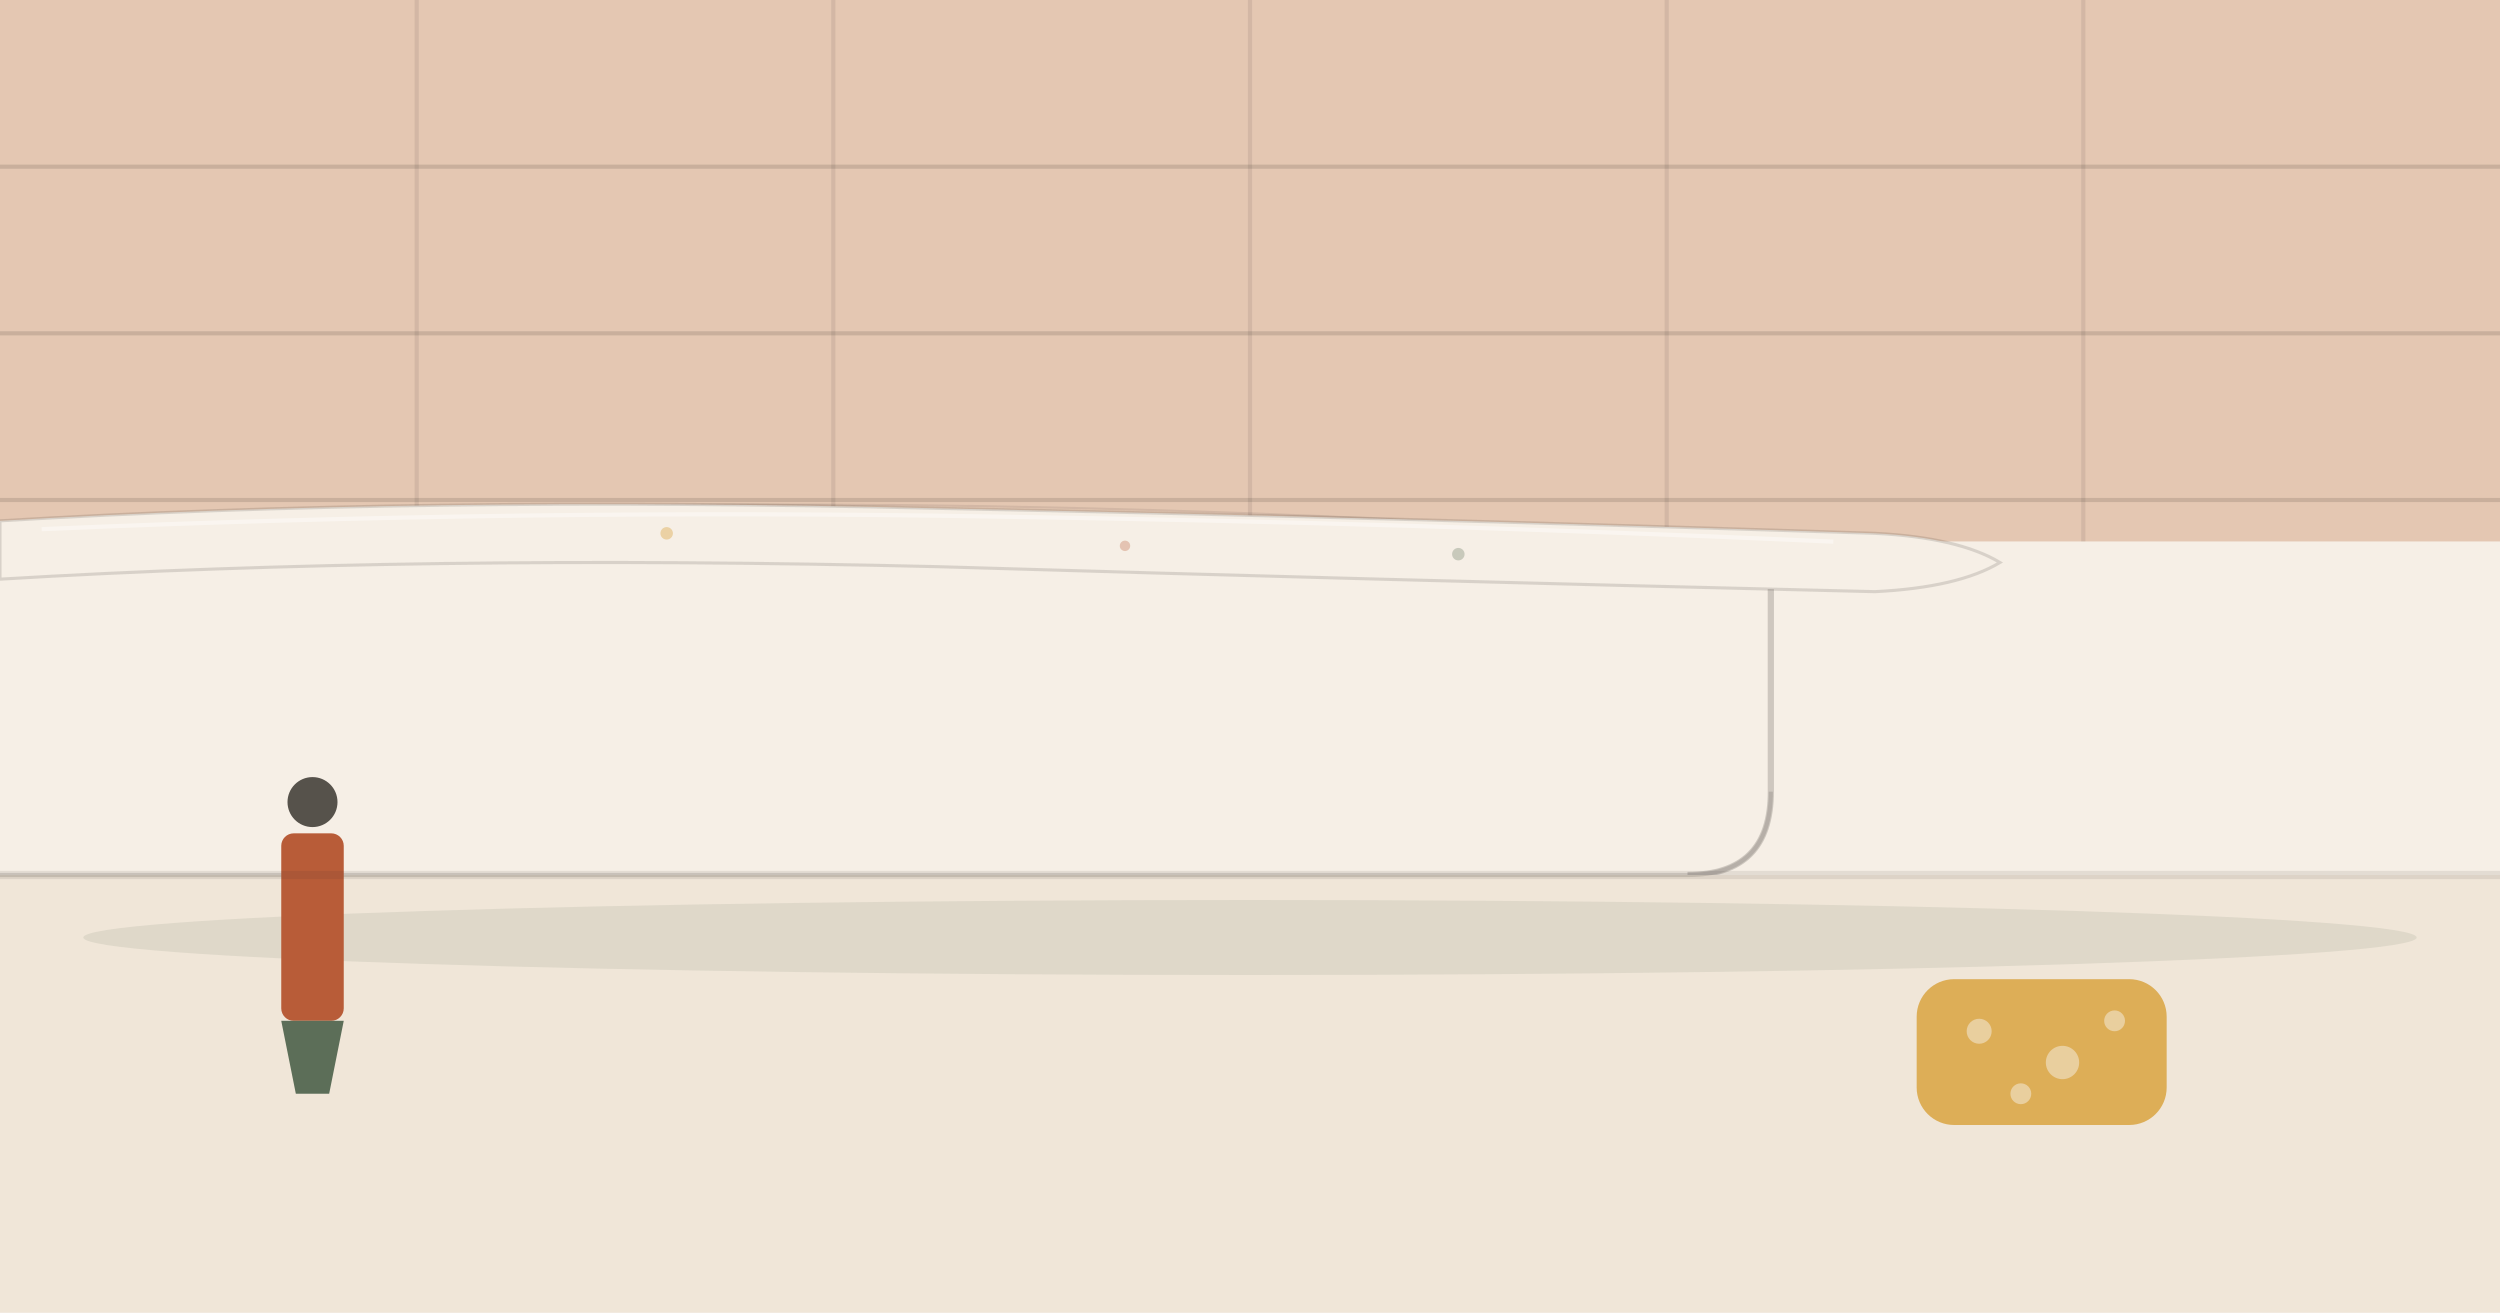
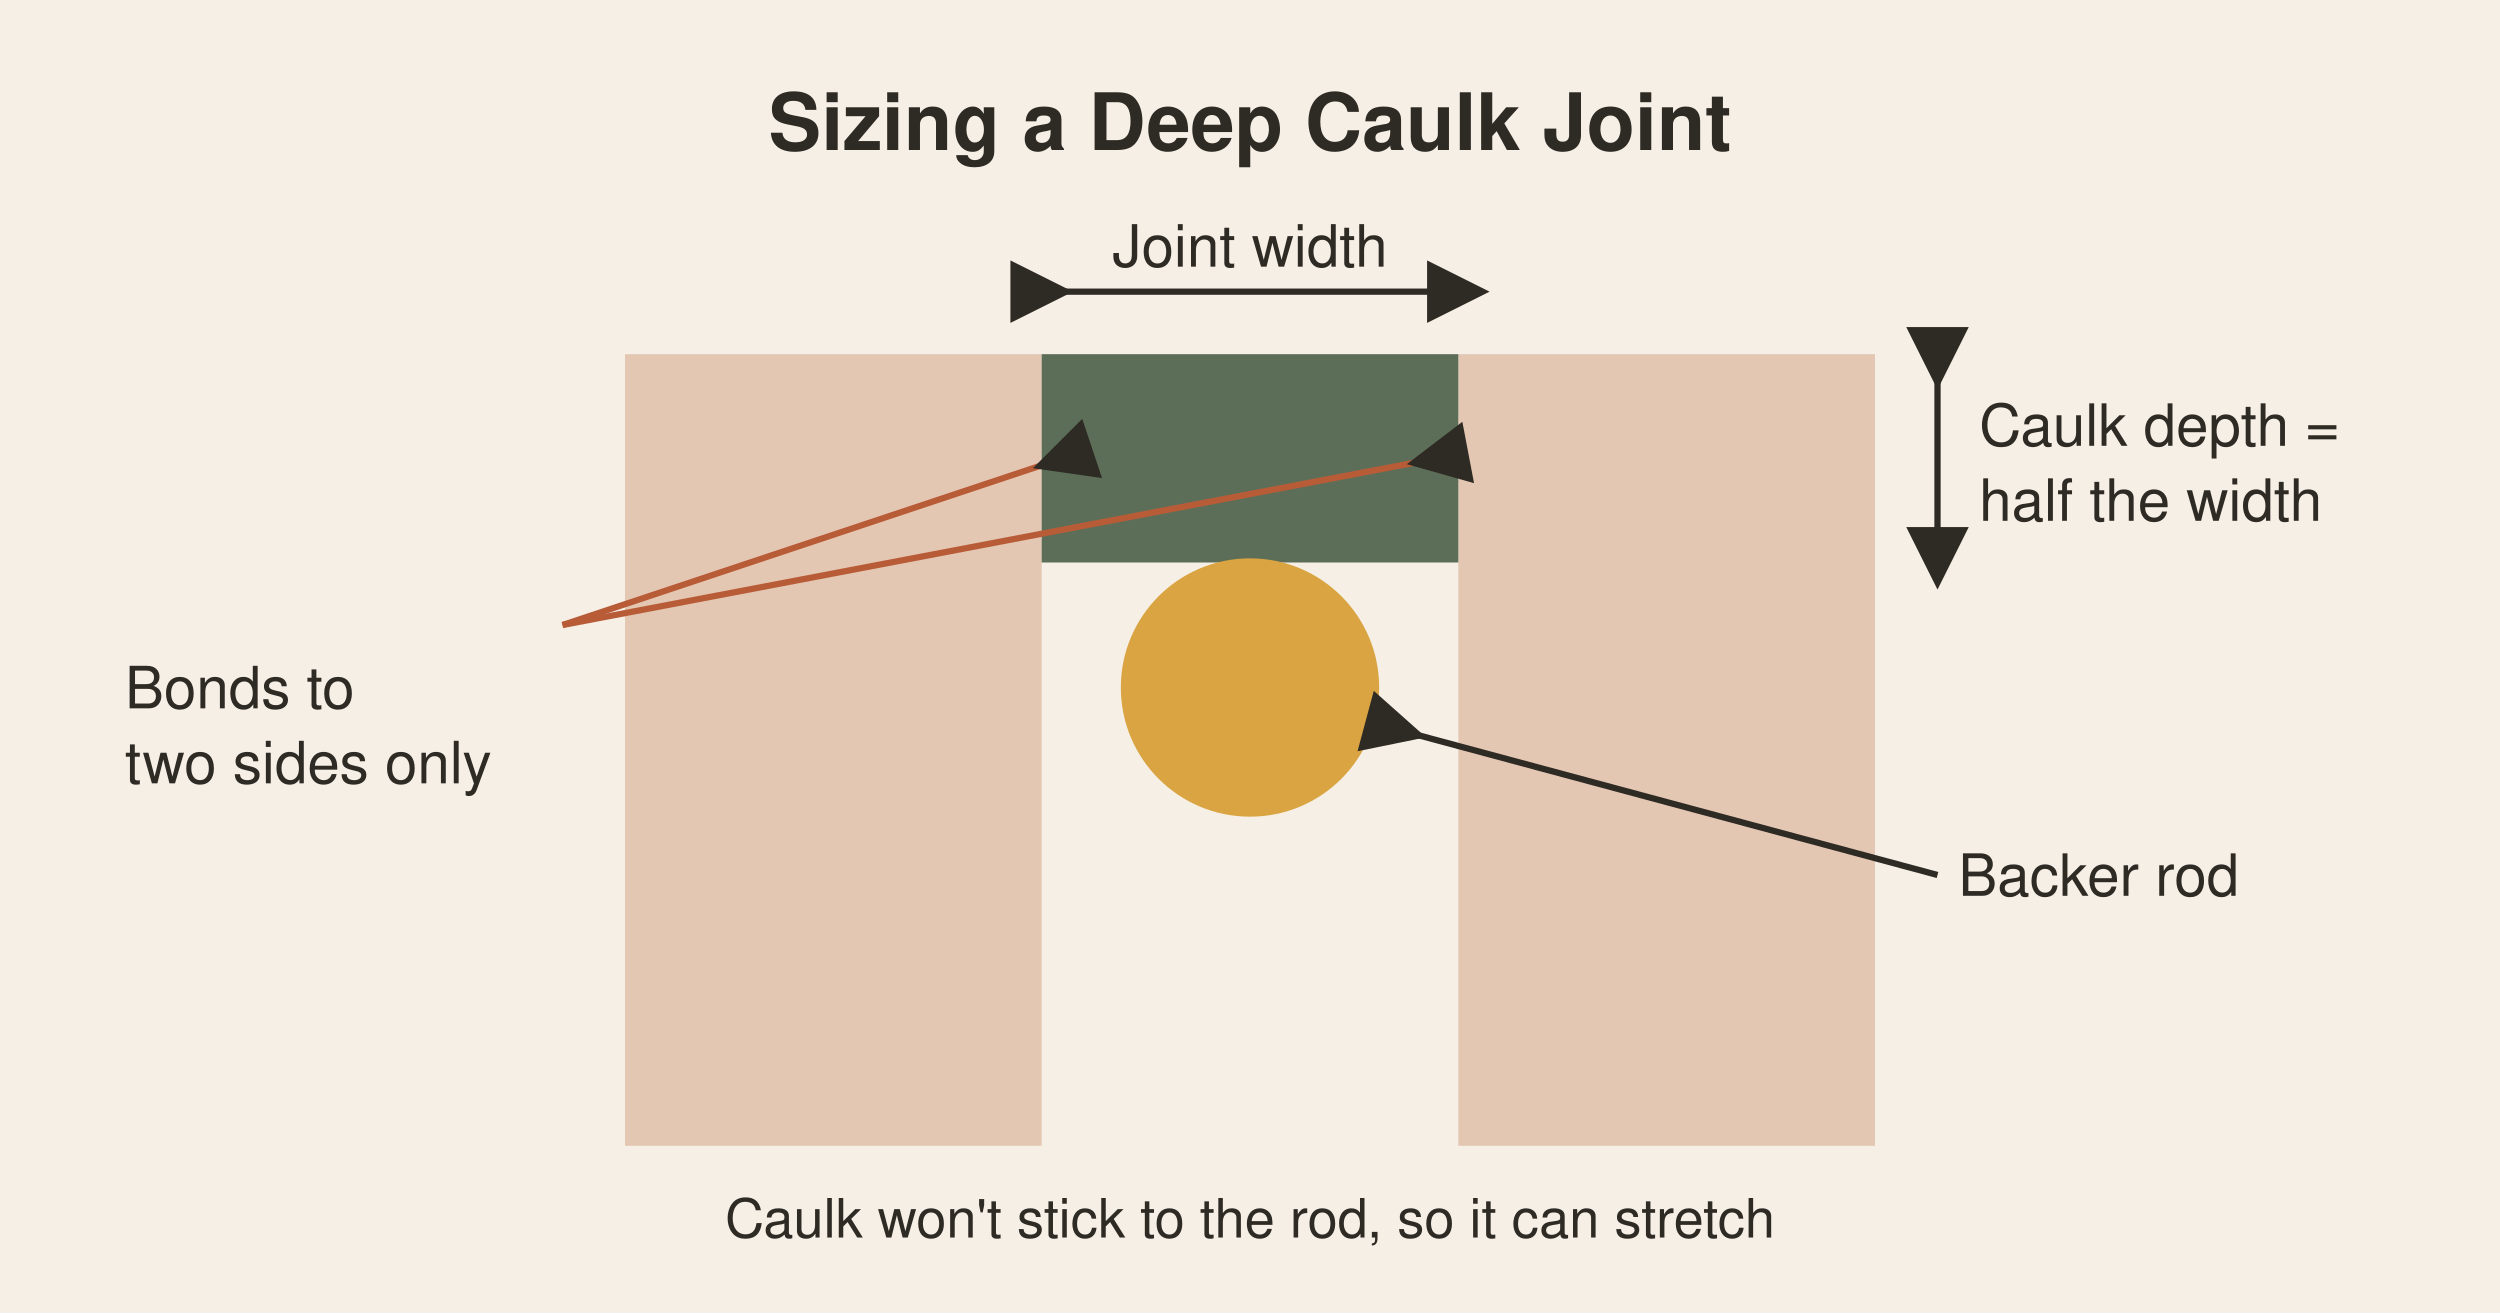
<svg xmlns="http://www.w3.org/2000/svg" viewBox="0 0 1200 630">
  <rect width="1200" height="630" fill="#F6EFE6" />
-   <circle cx="1080" cy="90" r="60" fill="#E4C7B2" opacity="0.5" />
-   <circle cx="100" cy="540" r="80" fill="#D9A441" opacity="0.25" />
-   <circle cx="1120" cy="560" r="40" fill="#5C6E58" opacity="0.3" />
-   <rect x="0" y="0" width="1200" height="260" fill="#E4C7B2" />
-   <line x1="0" y1="80" x2="1200" y2="80" stroke="#2E2A24" stroke-width="2" opacity="0.15" />
-   <line x1="0" y1="160" x2="1200" y2="160" stroke="#2E2A24" stroke-width="2" opacity="0.15" />
-   <line x1="0" y1="240" x2="1200" y2="240" stroke="#2E2A24" stroke-width="2" opacity="0.15" />
-   <line x1="200" y1="0" x2="200" y2="260" stroke="#2E2A24" stroke-width="2" opacity="0.1" />
-   <line x1="400" y1="0" x2="400" y2="260" stroke="#2E2A24" stroke-width="2" opacity="0.1" />
-   <line x1="600" y1="0" x2="600" y2="260" stroke="#2E2A24" stroke-width="2" opacity="0.1" />
-   <line x1="800" y1="0" x2="800" y2="260" stroke="#2E2A24" stroke-width="2" opacity="0.1" />
-   <line x1="1000" y1="0" x2="1000" y2="260" stroke="#2E2A24" stroke-width="2" opacity="0.1" />
-   <path d="M 0 260 L 0 630 L 1200 630 L 1200 260 L 900 260 Q 850 260 850 310 L 850 380 Q 850 420 810 420 L 0 420 Z" fill="#F6EFE6" />
-   <path d="M 850 260 Q 850 260 850 310 L 850 380 Q 850 420 810 420" fill="none" stroke="#2E2A24" stroke-width="3" opacity="0.2" />
-   <rect x="0" y="420" width="1200" height="210" fill="#F0E6D8" />
-   <path d="M 0 420 L 810 420 Q 850 420 850 380" fill="none" stroke="#2E2A24" stroke-width="2" opacity="0.15" />
-   <path d="M 200 245 Q 500 235 850 260" fill="none" stroke="#2E2A24" stroke-width="1" opacity="0.1" />
-   <path d="M 0 258 Q 300 244 600 250 Q 750 253 900 258 L 900 278 Q 750 273 600 270 Q 300 264 0 278 Z" fill="#F6EFE6" stroke="#D9A441" stroke-width="0" />
-   <path d="M 0 250 Q 200 238 450 244 Q 650 248 900 256 Q 940 258 960 270 Q 940 282 900 284 Q 650 278 450 272 Q 200 266 0 278 Z" fill="#F6EFE6" />
-   <path d="M 0 250 Q 200 238 450 244 Q 650 248 900 256 Q 940 258 960 270 Q 940 282 900 284 Q 650 278 450 272 Q 200 266 0 278 Z" fill="none" stroke="#2E2A24" stroke-width="1.5" opacity="0.15" />
-   <path d="M 20 254 Q 250 244 480 248 Q 680 251 880 260" fill="none" stroke="#FFFFFF" stroke-width="2" opacity="0.4" />
-   <ellipse cx="600" cy="450" rx="560" ry="18" fill="#5C6E58" opacity="0.12" />
-   <g transform="translate(980, 500)">
-     <rect x="-60" y="-30" width="120" height="70" rx="18" fill="#D9A441" opacity="0.85" />
-     <circle cx="-30" cy="-5" r="6" fill="#F6EFE6" opacity="0.5" />
-     <circle cx="10" cy="10" r="8" fill="#F6EFE6" opacity="0.5" />
-     <circle cx="35" cy="-10" r="5" fill="#F6EFE6" opacity="0.5" />
-     <circle cx="-10" cy="25" r="5" fill="#F6EFE6" opacity="0.5" />
-   </g>
-   <g transform="translate(150, 470)">
-     <rect x="-15" y="-70" width="30" height="90" rx="6" fill="#B85C38" />
-     <path d="M -15 20 L 15 20 L 8 55 L -8 55 Z" fill="#5C6E58" />
-     <circle cx="0" cy="-85" r="12" fill="#2E2A24" opacity="0.8" />
-   </g>
-   <circle cx="320" cy="256" r="3" fill="#D9A441" opacity="0.4" />
-   <circle cx="540" cy="262" r="2.5" fill="#B85C38" opacity="0.3" />
-   <circle cx="700" cy="266" r="3" fill="#5C6E58" opacity="0.3" />
-   <rect x="0" y="418" width="1200" height="4" fill="#2E2A24" opacity="0.1" />
+   <defs>
+     <marker id="a" markerWidth="10" markerHeight="10" refX="5" refY="5" orient="auto">
+       <path d="M0,0 L10,5 L0,10 z" fill="#2E2A24" />
+     </marker>
+   </defs>
+   <text x="600" y="72" font-family="Helvetica, Arial, sans-serif" font-size="38" font-weight="bold" fill="#2E2A24" text-anchor="middle">Sizing a Deep Caulk Joint</text>
+   <rect x="300" y="170" width="200" height="380" fill="#E4C7B2" />
+   <rect x="700" y="170" width="200" height="380" fill="#E4C7B2" />
+   <rect x="500" y="170" width="200" height="100" fill="#5C6E58" />
+   <circle cx="600" cy="330" r="62" fill="#D9A441" />
+   <line x1="500" y1="140" x2="700" y2="140" stroke="#2E2A24" stroke-width="3" marker-start="url(#a)" marker-end="url(#a)" />
+   <text x="600" y="128" font-family="Helvetica, Arial, sans-serif" font-size="28" fill="#2E2A24" text-anchor="middle">Joint width</text>
+   <line x1="930" y1="172" x2="930" y2="268" stroke="#2E2A24" stroke-width="3" marker-start="url(#a)" marker-end="url(#a)" />
+   <text x="950" y="214" font-family="Helvetica, Arial, sans-serif" font-size="28" fill="#2E2A24">Caulk depth =</text>
+   <text x="950" y="250" font-family="Helvetica, Arial, sans-serif" font-size="28" fill="#2E2A24">half the width</text>
+   <line x1="670" y1="350" x2="930" y2="420" stroke="#2E2A24" stroke-width="3" marker-start="url(#a)" />
+   <text x="940" y="430" font-family="Helvetica, Arial, sans-serif" font-size="28" fill="#2E2A24">Backer rod</text>
+   <line x1="510" y1="220" x2="270" y2="300" stroke="#B85C38" stroke-width="3" marker-start="url(#a)" />
+   <line x1="690" y1="220" x2="270" y2="300" stroke="#B85C38" stroke-width="3" marker-start="url(#a)" />
+   <text x="60" y="340" font-family="Helvetica, Arial, sans-serif" font-size="28" fill="#2E2A24">Bonds to</text>
+   <text x="60" y="376" font-family="Helvetica, Arial, sans-serif" font-size="28" fill="#2E2A24">two sides only</text>
+   <text x="600" y="594" font-family="Helvetica, Arial, sans-serif" font-size="26" fill="#2E2A24" text-anchor="middle">Caulk won't stick to the rod, so it can stretch</text>
</svg>
